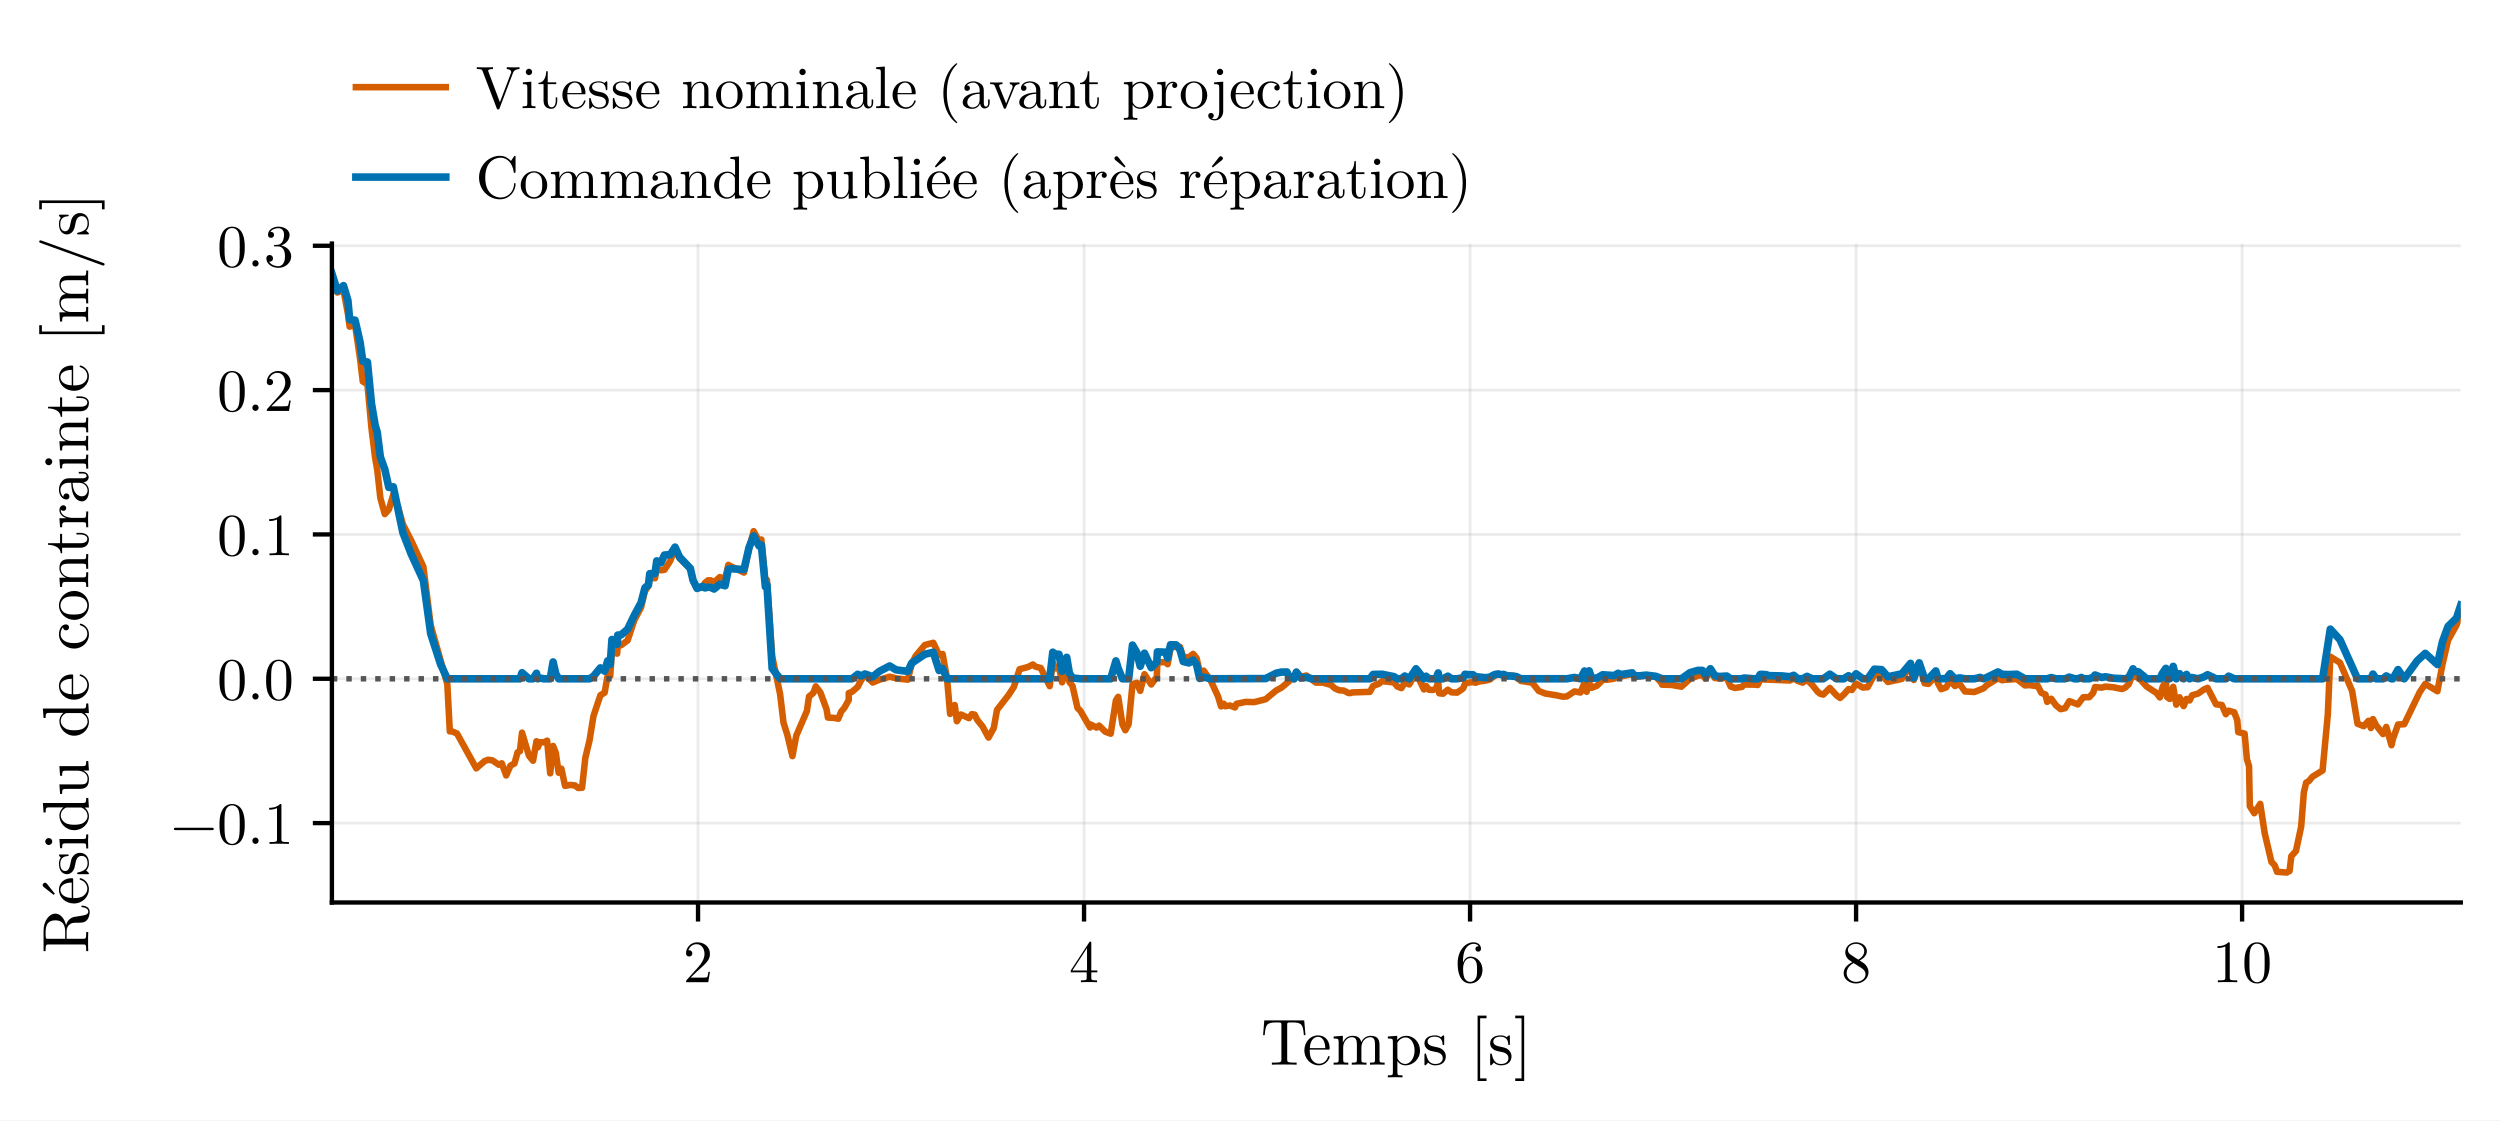
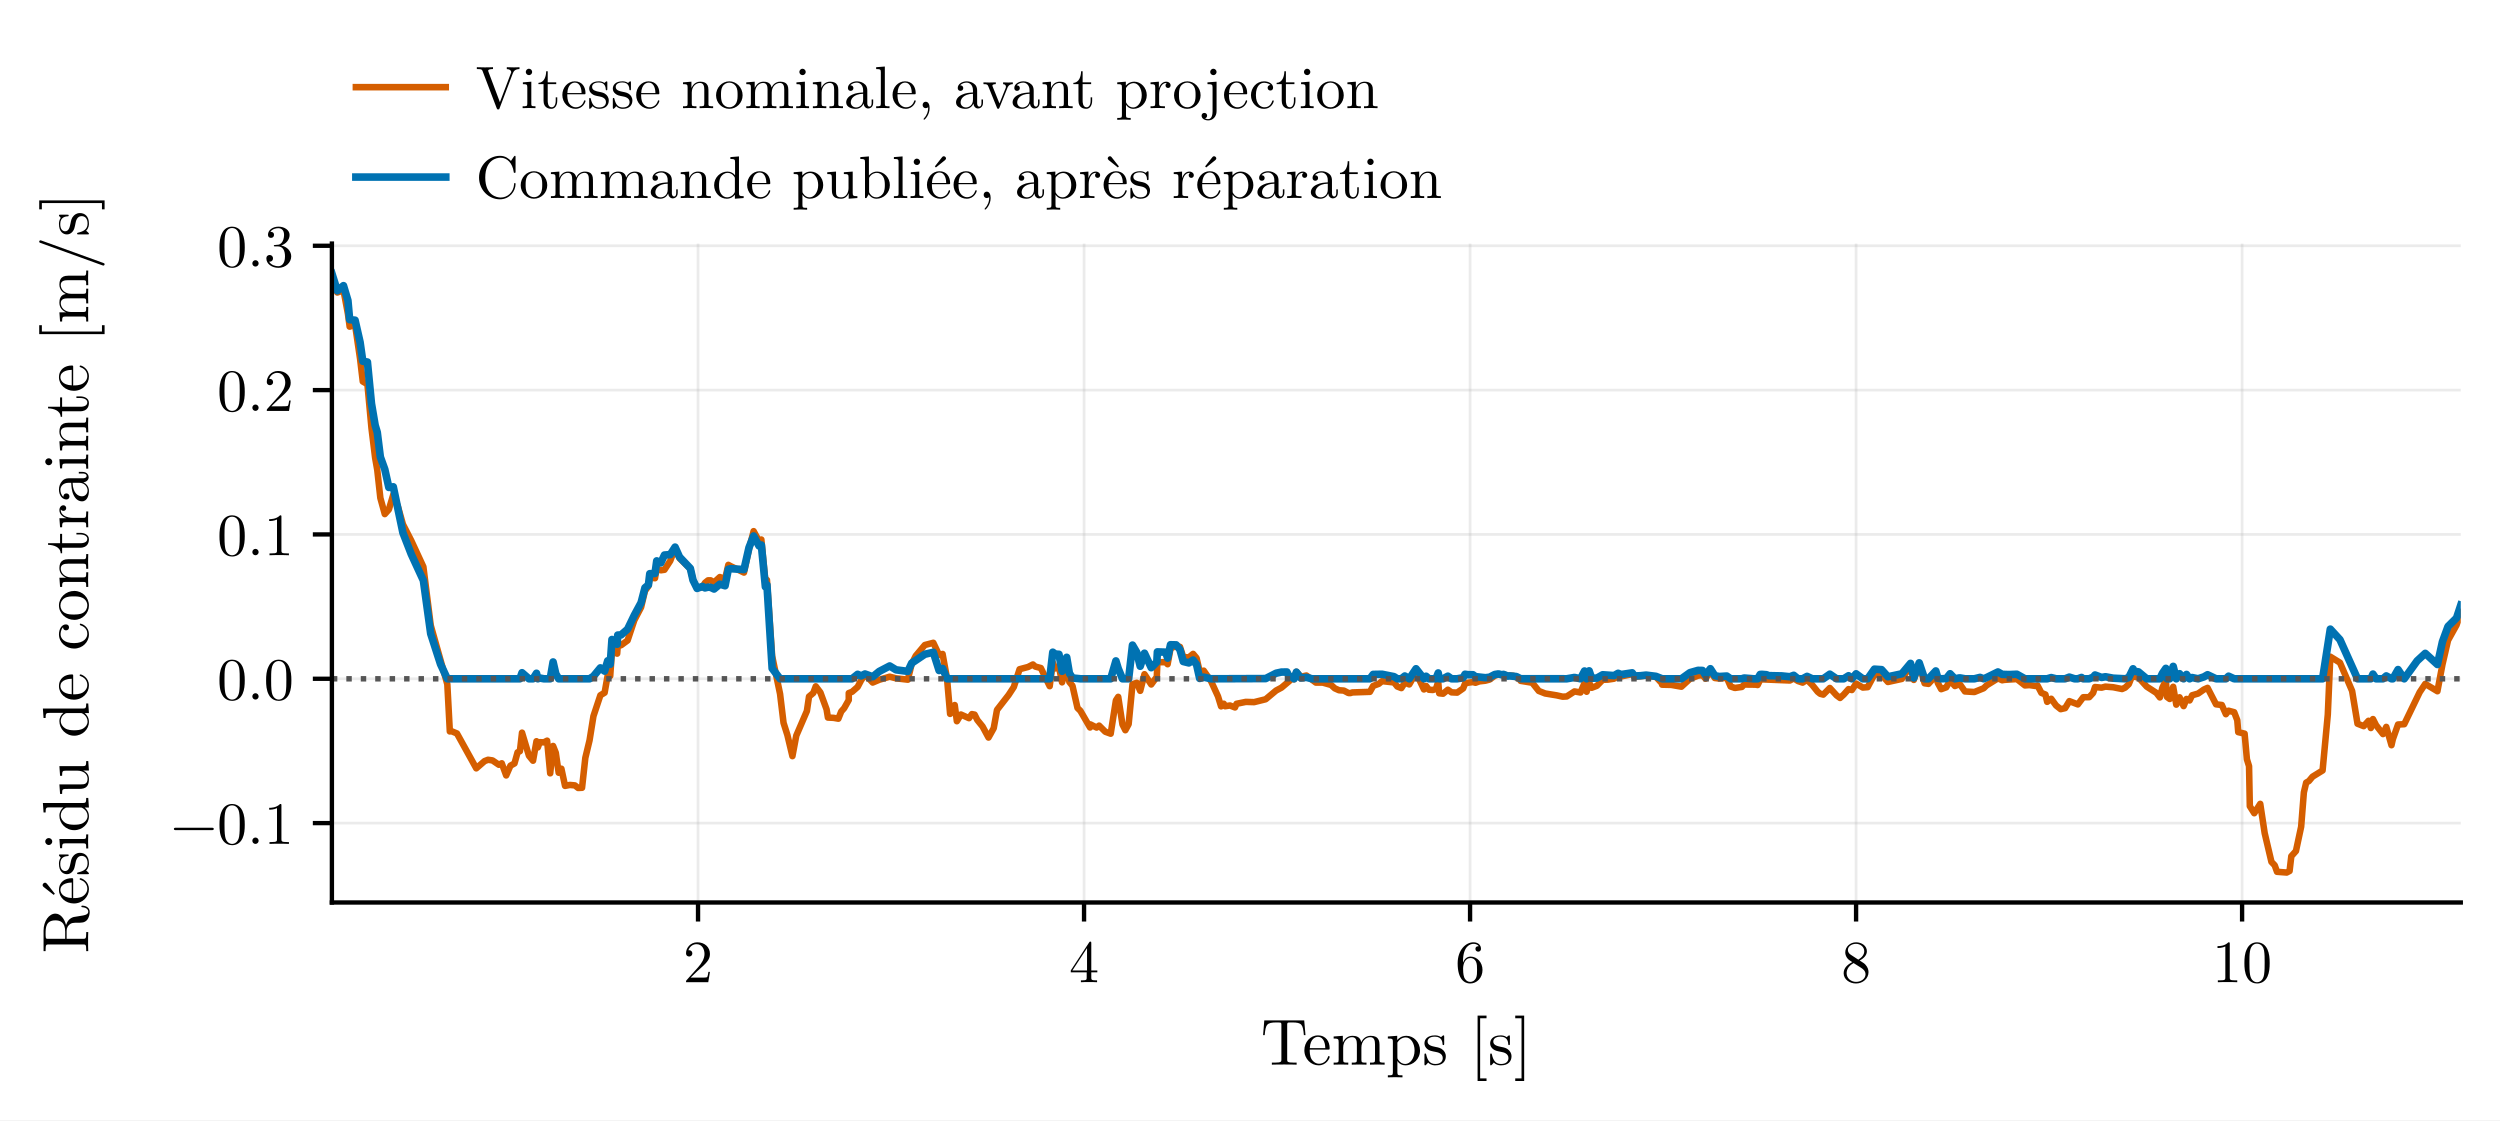
<svg xmlns="http://www.w3.org/2000/svg" xmlns:xlink="http://www.w3.org/1999/xlink" width="458.881pt" height="205.623pt" viewBox="0 0 458.881 205.623" version="1.1">
  <defs>
    <style type="text/css">*{stroke-linejoin: round; stroke-linecap: butt}</style>
  </defs>
  <g id="figure_1">
    <g id="patch_1">
      <path d="M 0 205.623  L 458.881 205.623  L 458.881 0  L 0 0  z " style="fill: #ffffff" />
    </g>
    <g id="axes_1">
      <g id="patch_2">
        <path d="M 60.921 165.654  L 451.681 165.654  L 451.681 44.709  L 60.921 44.709  z " style="fill: #ffffff" />
      </g>
      <g id="matplotlib.axis_1">
        <g id="xtick_1">
          <g id="line2d_1">
            <path d="M 128.126 165.654  L 128.126 44.709  " clip-path="url(#p37e349b049)" style="fill: none; stroke: #b0b0b0; stroke-opacity: 0.25; stroke-width: 0.5; stroke-linecap: square" />
          </g>
          <g id="line2d_2">
            <defs>
              <path id="m0df1e6aaaf" d="M 0 0  L 0 3.5  " style="stroke: #000000; stroke-width: 0.8" />
            </defs>
            <g>
              <use xlink:href="#m0df1e6aaaf" x="128.126" y="165.654" style="stroke: #000000; stroke-width: 0.8" />
            </g>
          </g>
          <g id="text_1">
            <text style="font: 11px 'Latin Modern Roman', 'CMU Serif', 'DejaVu Serif', serif; text-anchor: middle" x="128.126" y="180.288" transform="rotate(-0 128.126 180.2884)">2</text>
          </g>
        </g>
        <g id="xtick_2">
          <g id="line2d_3">
            <path d="M 198.98 165.654  L 198.98 44.709  " clip-path="url(#p37e349b049)" style="fill: none; stroke: #b0b0b0; stroke-opacity: 0.25; stroke-width: 0.5; stroke-linecap: square" />
          </g>
          <g id="line2d_4">
            <g>
              <use xlink:href="#m0df1e6aaaf" x="198.98" y="165.654" style="stroke: #000000; stroke-width: 0.8" />
            </g>
          </g>
          <g id="text_2">
            <text style="font: 11px 'Latin Modern Roman', 'CMU Serif', 'DejaVu Serif', serif; text-anchor: middle" x="198.98" y="180.288" transform="rotate(-0 198.98 180.2884)">4</text>
          </g>
        </g>
        <g id="xtick_3">
          <g id="line2d_5">
            <path d="M 269.834 165.654  L 269.834 44.709  " clip-path="url(#p37e349b049)" style="fill: none; stroke: #b0b0b0; stroke-opacity: 0.25; stroke-width: 0.5; stroke-linecap: square" />
          </g>
          <g id="line2d_6">
            <g>
              <use xlink:href="#m0df1e6aaaf" x="269.834" y="165.654" style="stroke: #000000; stroke-width: 0.8" />
            </g>
          </g>
          <g id="text_3">
            <text style="font: 11px 'Latin Modern Roman', 'CMU Serif', 'DejaVu Serif', serif; text-anchor: middle" x="269.834" y="180.288" transform="rotate(-0 269.8341 180.2884)">6</text>
          </g>
        </g>
        <g id="xtick_4">
          <g id="line2d_7">
            <path d="M 340.688 165.654  L 340.688 44.709  " clip-path="url(#p37e349b049)" style="fill: none; stroke: #b0b0b0; stroke-opacity: 0.25; stroke-width: 0.5; stroke-linecap: square" />
          </g>
          <g id="line2d_8">
            <g>
              <use xlink:href="#m0df1e6aaaf" x="340.688" y="165.654" style="stroke: #000000; stroke-width: 0.8" />
            </g>
          </g>
          <g id="text_4">
            <text style="font: 11px 'Latin Modern Roman', 'CMU Serif', 'DejaVu Serif', serif; text-anchor: middle" x="340.688" y="180.288" transform="rotate(-0 340.6881 180.2884)">8</text>
          </g>
        </g>
        <g id="xtick_5">
          <g id="line2d_9">
            <path d="M 411.542 165.654  L 411.542 44.709  " clip-path="url(#p37e349b049)" style="fill: none; stroke: #b0b0b0; stroke-opacity: 0.25; stroke-width: 0.5; stroke-linecap: square" />
          </g>
          <g id="line2d_10">
            <g>
              <use xlink:href="#m0df1e6aaaf" x="411.542" y="165.654" style="stroke: #000000; stroke-width: 0.8" />
            </g>
          </g>
          <g id="text_5">
            <text style="font: 11px 'Latin Modern Roman', 'CMU Serif', 'DejaVu Serif', serif; text-anchor: middle" x="411.542" y="180.288" transform="rotate(-0 411.5421 180.2884)">10</text>
          </g>
        </g>
        <g id="text_6">
          <text style="font: 12px 'Latin Modern Roman', 'CMU Serif', 'DejaVu Serif', serif; text-anchor: middle" x="256.301" y="195.423" transform="rotate(-0 256.3009 195.4231)">Temps [s]</text>
        </g>
      </g>
      <g id="matplotlib.axis_2">
        <g id="ytick_1">
          <g id="line2d_11">
            <path d="M 60.921 151.085  L 451.681 151.085  " clip-path="url(#p37e349b049)" style="fill: none; stroke: #b0b0b0; stroke-opacity: 0.25; stroke-width: 0.5; stroke-linecap: square" />
          </g>
          <g id="line2d_12">
            <defs>
              <path id="mcd046348f7" d="M 0 0  L -3.5 0  " style="stroke: #000000; stroke-width: 0.8" />
            </defs>
            <g>
              <use xlink:href="#mcd046348f7" x="60.921" y="151.085" style="stroke: #000000; stroke-width: 0.8" />
            </g>
          </g>
          <g id="text_7">
            <text style="font: 11px 'Latin Modern Roman', 'CMU Serif', 'DejaVu Serif', serif; text-anchor: end" x="53.921" y="154.902" transform="rotate(-0 53.92094 154.9022)">−0.1</text>
          </g>
        </g>
        <g id="ytick_2">
          <g id="line2d_13">
            <path d="M 60.921 124.592  L 451.681 124.592  " clip-path="url(#p37e349b049)" style="fill: none; stroke: #b0b0b0; stroke-opacity: 0.25; stroke-width: 0.5; stroke-linecap: square" />
          </g>
          <g id="line2d_14">
            <g>
              <use xlink:href="#mcd046348f7" x="60.921" y="124.592" style="stroke: #000000; stroke-width: 0.8" />
            </g>
          </g>
          <g id="text_8">
            <text style="font: 11px 'Latin Modern Roman', 'CMU Serif', 'DejaVu Serif', serif; text-anchor: end" x="53.921" y="128.409" transform="rotate(-0 53.92094 128.4089)">0.0</text>
          </g>
        </g>
        <g id="ytick_3">
          <g id="line2d_15">
            <path d="M 60.921 98.098  L 451.681 98.098  " clip-path="url(#p37e349b049)" style="fill: none; stroke: #b0b0b0; stroke-opacity: 0.25; stroke-width: 0.5; stroke-linecap: square" />
          </g>
          <g id="line2d_16">
            <g>
              <use xlink:href="#mcd046348f7" x="60.921" y="98.098" style="stroke: #000000; stroke-width: 0.8" />
            </g>
          </g>
          <g id="text_9">
            <text style="font: 11px 'Latin Modern Roman', 'CMU Serif', 'DejaVu Serif', serif; text-anchor: end" x="53.921" y="101.916" transform="rotate(-0 53.92094 101.9156)">0.1</text>
          </g>
        </g>
        <g id="ytick_4">
          <g id="line2d_17">
            <path d="M 60.921 71.605  L 451.681 71.605  " clip-path="url(#p37e349b049)" style="fill: none; stroke: #b0b0b0; stroke-opacity: 0.25; stroke-width: 0.5; stroke-linecap: square" />
          </g>
          <g id="line2d_18">
            <g>
              <use xlink:href="#mcd046348f7" x="60.921" y="71.605" style="stroke: #000000; stroke-width: 0.8" />
            </g>
          </g>
          <g id="text_10">
            <text style="font: 11px 'Latin Modern Roman', 'CMU Serif', 'DejaVu Serif', serif; text-anchor: end" x="53.921" y="75.422" transform="rotate(-0 53.92094 75.4224)">0.2</text>
          </g>
        </g>
        <g id="ytick_5">
          <g id="line2d_19">
            <path d="M 60.921 45.112  L 451.681 45.112  " clip-path="url(#p37e349b049)" style="fill: none; stroke: #b0b0b0; stroke-opacity: 0.25; stroke-width: 0.5; stroke-linecap: square" />
          </g>
          <g id="line2d_20">
            <g>
              <use xlink:href="#mcd046348f7" x="60.921" y="45.112" style="stroke: #000000; stroke-width: 0.8" />
            </g>
          </g>
          <g id="text_11">
            <text style="font: 11px 'Latin Modern Roman', 'CMU Serif', 'DejaVu Serif', serif; text-anchor: end" x="53.921" y="48.929" transform="rotate(-0 53.92094 48.92915)">0.3</text>
          </g>
        </g>
        <g id="text_12">
          <text style="font: 12px 'Latin Modern Roman', 'CMU Serif', 'DejaVu Serif', serif; text-anchor: middle" x="16.2" y="105.182" transform="rotate(-90 16.2 105.1816)">Résidu de contrainte [m/s]</text>
        </g>
      </g>
      <g id="line2d_21">
        <path d="M 60.921 50.532  L 61.913 53.692  L 63.047 53.272  L 63.861 57.6  L 64.18 59.958  L 65.172 59.619  L 66.093 65.867  L 66.589 70.026  L 67.44 70.527  L 68.183 78.574  L 68.857 84.043  L 69.246 86.254  L 69.813 91.399  L 70.628 94.361  L 71.372 93.532  L 72.187 90.795  L 73.037 92.972  L 73.958 96.243  L 75.481 99.215  L 77.713 104.039  L 79.06 114.786  L 82.106 125.595  L 82.567 134.257  L 82.85 134.202  L 83.878 134.63  L 87.42 141.03  L 88.944 139.702  L 89.581 139.457  L 90.396 139.575  L 91.565 140.372  L 92.097 140.102  L 92.912 142.332  L 93.691 140.542  L 94.435 140.13  L 95.002 138.092  L 95.427 137.888  L 95.817 134.482  L 97.092 138.723  L 97.836 139.631  L 98.474 136.058  L 98.722 137.19  L 99.076 136.228  L 99.82 136.262  L 100.422 135.953  L 100.989 141.944  L 101.52 136.926  L 102.016 138.178  L 102.548 141.835  L 103.044 141.1  L 103.717 144.249  L 104.602 144.076  L 105.524 144.162  L 106.126 144.636  L 106.834 144.599  L 107.437 139.114  L 108.216 135.875  L 108.925 131.458  L 110.2 127.618  L 110.979 127.148  L 111.546 123.937  L 112.007 124.071  L 112.326 119.531  L 113.282 119.974  L 113.388 118.531  L 113.991 118.441  L 115.195 117.557  L 116.435 113.832  L 117.675 111.466  L 118.384 108.461  L 119.021 107.586  L 119.269 106.029  L 120.226 106.129  L 120.545 104.177  L 120.863 104.535  L 121.289 104.681  L 121.962 104.585  L 123.024 102.949  L 123.91 100.573  L 124.725 102.469  L 126.709 104.374  L 127.205 106.434  L 127.949 107.951  L 128.941 107.809  L 129.401 106.981  L 129.968 106.523  L 130.429 106.52  L 131.066 106.889  L 132.129 105.922  L 133.086 106.265  L 133.688 103.684  L 134.113 103.921  L 136.558 105.094  L 137.479 100.8  L 138.329 97.498  L 139.321 99.319  L 139.746 99.034  L 140.49 106.678  L 140.773 106.453  L 141.73 120.426  L 143.182 127.369  L 143.82 132.679  L 144.529 134.924  L 145.45 138.79  L 146.158 135.032  L 148.107 130.506  L 148.497 127.853  L 149.276 127.201  L 149.736 125.98  L 150.587 127.108  L 151.72 130.203  L 151.968 131.712  L 152.996 131.763  L 153.881 131.919  L 154.413 130.591  L 154.944 129.993  L 155.794 128.49  L 155.794 127.215  L 156.397 126.986  L 157.424 126.087  L 158.062 124.873  L 158.77 123.821  L 160.187 125.281  L 161.392 124.775  L 163.305 124.206  L 164.474 124.51  L 166.635 124.758  L 167.344 121.856  L 168.088 120.374  L 169.753 118.395  L 171.312 117.987  L 172.374 120.224  L 173.012 120.035  L 173.827 124.531  L 174.394 131.034  L 175.244 129.415  L 175.634 132.379  L 176.378 131.152  L 177.866 131.823  L 178.397 131.077  L 178.893 131.172  L 179.389 132.158  L 180.345 133.338  L 181.444 135.378  L 182.4 133.663  L 183.002 130.306  L 185.128 127.57  L 186.085 126.107  L 187.147 122.838  L 188.706 122.425  L 189.592 121.967  L 190.017 122.35  L 191.044 122.616  L 192.674 125.951  L 193.241 121.64  L 193.701 122.692  L 194.375 122.412  L 194.941 125.244  L 195.792 122.371  L 196.288 125.181  L 196.854 125.876  L 197.776 129.945  L 198.307 130.475  L 200.078 133.53  L 200.149 132.966  L 201.283 133.545  L 201.743 133.189  L 202.877 134.313  L 203.869 134.674  L 204.825 128.565  L 205.251 127.912  L 206.03 132.977  L 206.561 134.031  L 207.164 132.925  L 207.872 125.591  L 208.652 125.329  L 209.289 126.804  L 210.069 123.754  L 211.309 125.634  L 212.336 124.23  L 212.442 121.549  L 213.966 121.543  L 214.32 121.918  L 214.851 119.035  L 215.879 118.539  L 216.587 118.737  L 217.19 120.605  L 218.217 120.666  L 218.996 120.024  L 219.634 120.789  L 220.201 123.268  L 220.945 123.1  L 222.291 125.04  L 223.566 127.818  L 224.133 129.653  L 224.629 129.173  L 224.877 129.63  L 225.763 129.495  L 226.684 129.852  L 226.967 129.182  L 228.668 128.834  L 230.191 128.878  L 232.317 128.35  L 234.23 126.749  L 235.222 126.218  L 236.639 125.023  L 237.099 124.562  L 237.525 124.682  L 237.95 123.307  L 238.765 124.225  L 239.792 123.991  L 241.528 125.289  L 242.803 125.299  L 244.327 125.727  L 245 126.344  L 245.779 126.696  L 246.665 126.759  L 247.515 127.208  L 247.905 127.209  L 248.224 127.098  L 251.447 126.989  L 252.05 125.897  L 253.077 125.52  L 253.679 125.024  L 255.876 125.265  L 256.478 126.014  L 257.222 126.301  L 257.86 125.307  L 258.675 125.626  L 259.914 123.48  L 261.367 126.548  L 261.757 125.905  L 262.288 126.601  L 262.997 126.649  L 263.563 126.47  L 263.989 125.157  L 264.166 127.254  L 264.874 127.334  L 265.76 126.6  L 266.433 127.083  L 267.46 127.132  L 268.559 126.364  L 268.913 125.469  L 269.444 125.32  L 270.365 125.192  L 270.826 125.325  L 271.535 125.068  L 272.633 124.944  L 273.412 124.737  L 274.369 124.036  L 275.042 123.79  L 275.644 123.868  L 275.963 123.756  L 276.778 124.048  L 277.061 123.986  L 277.805 124.034  L 278.939 124.694  L 279.116 124.972  L 281.242 125.319  L 282.446 126.825  L 283.615 127.288  L 285.741 127.636  L 286.839 127.879  L 287.583 127.835  L 289 126.913  L 290.098 127.111  L 290.842 125.362  L 291.232 126.97  L 291.693 125.296  L 292.153 126.243  L 293.11 125.883  L 294.172 124.783  L 295.129 124.751  L 296.263 124.577  L 297.007 124.068  L 297.573 124.157  L 299.593 123.742  L 300.018 124.259  L 301.081 124.136  L 302.143 124.009  L 303.95 124.253  L 305.013 125.395  L 305.084 125.675  L 306.784 125.717  L 308.627 126.046  L 310.185 124.618  L 311.673 124.02  L 312.488 123.916  L 313.055 124.575  L 313.941 123.236  L 314.756 124.449  L 315.57 124.552  L 316.952 124.387  L 317.661 126.008  L 318.44 126.275  L 319.715 126.093  L 320.14 125.646  L 322.231 125.671  L 322.62 125.734  L 323.081 124.799  L 323.4 124.699  L 328.537 124.908  L 329.245 124.517  L 330.025 125.007  L 330.875 125.298  L 331.69 124.775  L 332.646 125.734  L 333.638 126.97  L 334.099 127.345  L 334.666 127.496  L 335.87 126.282  L 337.11 127.64  L 337.748 128.111  L 338.421 127.49  L 339.306 126.491  L 339.909 126.658  L 340.688 125.473  L 341.928 126.203  L 342.814 126.13  L 344.054 123.817  L 345.364 123.858  L 346.534 125.18  L 349.084 124.621  L 350.679 122.247  L 351.281 124.799  L 352.273 121.88  L 353.265 125.421  L 353.973 125.523  L 355.319 124.047  L 355.709 125.406  L 356.311 126.499  L 357.233 126.161  L 357.941 124.912  L 358.827 125.918  L 359.712 125.554  L 360.669 126.915  L 362.405 127.021  L 364.105 126.331  L 364.637 125.808  L 366.727 124.515  L 367.506 124.862  L 367.896 124.794  L 370.199 124.643  L 371.687 125.812  L 372.502 125.749  L 373.635 125.915  L 373.989 125.817  L 374.698 127.176  L 375.442 127.479  L 375.761 128.825  L 376.505 128.26  L 377.39 129.489  L 378.241 130.169  L 379.056 129.982  L 379.835 128.696  L 381.394 129.294  L 382.386 127.98  L 383.484 127.965  L 384.192 127.197  L 384.547 126.111  L 385.751 126.222  L 386.46 126.029  L 387.877 126.144  L 389.507 126.471  L 390.073 126.22  L 390.746 125.584  L 391.526 123.639  L 391.738 124.207  L 392.518 124.357  L 394.041 126.034  L 395.813 127.18  L 396.45 128.011  L 396.911 126.224  L 397.548 124.88  L 397.761 127.935  L 398.257 128.296  L 398.895 126.062  L 399.462 129.338  L 400.064 127.995  L 400.808 129.608  L 401.339 128.295  L 401.906 128.567  L 402.367 127.62  L 403.465 127.306  L 404.528 126.565  L 405.201 126.261  L 406.759 129.28  L 407.822 129.404  L 408.566 131.091  L 409.062 130.453  L 410.09 130.727  L 410.656 132.192  L 410.834 134.385  L 412.003 134.664  L 412.428 139.374  L 412.817 140.636  L 412.959 147.978  L 413.774 149.268  L 414.872 147.551  L 415.687 152.925  L 416.927 158.197  L 417.529 158.83  L 417.954 160.022  L 419.726 160.156  L 420.257 159.876  L 420.576 157.159  L 421.426 156.212  L 422.383 151.742  L 422.879 145.45  L 423.304 143.651  L 423.8 143.367  L 424.473 142.562  L 426.315 141.422  L 427.272 131.175  L 427.732 120.537  L 429.504 121.632  L 431.736 126.827  L 432.727 132.838  L 433.861 133.286  L 434.747 132.307  L 435.172 133.627  L 435.562 131.989  L 436.128 133.11  L 437.404 134.739  L 438.006 133.426  L 438.963 136.783  L 439.211 135.683  L 440.167 132.983  L 441.301 132.93  L 444.135 127.062  L 445.162 125.529  L 447.394 126.878  L 448.315 121.983  L 449.343 117.541  L 450.902 114.732  L 451.681 112.37  L 451.681 112.37  " clip-path="url(#p37e349b049)" style="fill: none; stroke: #d55e00; stroke-width: 1.2; stroke-linecap: square" />
      </g>
      <g id="line2d_22">
        <path d="M 60.921 50.207  L 61.913 53.373  L 63.047 52.435  L 63.861 55.154  L 64.18 58.672  L 65.172 58.775  L 66.093 62.813  L 66.589 66.302  L 67.44 66.453  L 68.183 74.077  L 68.857 78.046  L 69.246 79.353  L 69.813 83.882  L 70.628 86.146  L 71.372 89.468  L 72.187 89.357  L 73.958 97.796  L 75.481 101.706  L 77.713 106.551  L 79.06 116.329  L 80.866 121.924  L 82.106 124.592  L 95.427 124.592  L 95.817 123.483  L 97.092 124.592  L 97.836 124.592  L 98.474 123.583  L 98.722 124.592  L 99.076 124.45  L 99.82 124.592  L 100.989 124.592  L 101.52 121.509  L 102.016 123.678  L 102.548 124.592  L 108.216 124.592  L 108.925 124.137  L 110.2 122.593  L 110.979 123.183  L 111.546 121.29  L 112.007 121.929  L 112.326 117.385  L 113.282 118.249  L 113.388 116.571  L 113.991 116.544  L 115.195 115.493  L 116.435 112.916  L 117.675 110.618  L 118.384 107.889  L 119.021 107.36  L 119.269 105.305  L 120.226 105.261  L 120.545 102.953  L 120.863 103.235  L 121.289 103.324  L 121.962 101.879  L 123.024 101.798  L 123.91 100.426  L 124.725 102.238  L 126.709 104.327  L 127.205 106.5  L 127.949 108.002  L 128.941 107.641  L 129.401 107.911  L 129.968 107.773  L 130.429 107.806  L 131.066 108.114  L 132.129 107.228  L 133.086 107.516  L 133.688 104.496  L 134.113 104.383  L 136.558 104.543  L 137.479 100.511  L 138.329 98.382  L 139.321 100.203  L 139.746 100.038  L 140.49 107.717  L 140.773 107.352  L 141.73 122.687  L 143.182 124.592  L 156.397 124.592  L 157.424 123.774  L 158.062 124.06  L 158.77 123.713  L 160.187 124.218  L 161.392 123.239  L 163.305 122.239  L 164.474 122.951  L 166.635 123.233  L 167.344 121.717  L 169.753 120.089  L 171.312 119.729  L 172.374 123.071  L 173.012 122.697  L 173.827 124.592  L 192.674 124.592  L 193.241 119.717  L 193.701 120.059  L 194.375 120.1  L 194.941 123.213  L 195.792 120.655  L 196.288 123.577  L 196.854 124.445  L 198.307 124.592  L 203.869 124.592  L 204.825 121.315  L 205.251 122.71  L 206.03 124.592  L 207.164 124.592  L 207.872 118.412  L 208.652 119.739  L 209.289 122.289  L 210.069 119.902  L 211.309 122.555  L 212.336 121.517  L 212.442 119.653  L 213.966 119.71  L 214.32 120.804  L 214.851 118.346  L 215.879 118.368  L 216.587 119.25  L 217.19 121.421  L 218.217 121.678  L 218.996 121.153  L 219.634 121.988  L 220.201 124.526  L 220.945 124.295  L 222.291 124.592  L 232.317 124.553  L 234.23 123.574  L 235.222 123.36  L 236.214 123.35  L 236.639 124.205  L 237.099 124.23  L 237.525 124.592  L 237.95 123.379  L 238.765 124.44  L 239.792 124.333  L 240.819 124.592  L 251.447 124.592  L 252.05 123.79  L 253.679 123.76  L 255.876 124.201  L 256.478 124.592  L 257.222 124.592  L 257.86 124.085  L 258.675 124.592  L 259.914 122.754  L 261.367 124.592  L 261.757 124.128  L 262.288 124.592  L 263.563 124.592  L 263.989 123.526  L 264.166 124.592  L 264.874 124.592  L 265.76 124.116  L 266.433 124.592  L 267.46 124.592  L 268.559 124.403  L 268.913 123.761  L 269.444 123.843  L 270.365 123.85  L 270.826 124.198  L 272.633 124.394  L 273.412 124.305  L 274.369 123.808  L 275.042 123.701  L 275.644 123.856  L 275.963 123.788  L 276.778 124.103  L 277.061 124.063  L 278.337 124.185  L 279.116 124.585  L 287.583 124.592  L 289 124.347  L 290.098 124.592  L 290.842 123.169  L 291.232 124.592  L 291.693 123.138  L 292.153 124.495  L 293.11 124.462  L 294.172 123.855  L 296.263 124.004  L 297.007 123.587  L 297.573 123.809  L 299.593 123.501  L 300.018 124.072  L 301.081 124.034  L 302.143 123.919  L 303.95 124.144  L 305.084 124.592  L 308.627 124.592  L 310.185 123.472  L 311.673 123.047  L 312.488 123.064  L 313.055 123.953  L 313.941 122.748  L 314.756 124.021  L 315.57 124.177  L 316.952 124.09  L 317.661 124.592  L 319.715 124.592  L 320.14 124.453  L 321.841 124.592  L 322.62 124.592  L 323.081 123.8  L 323.4 123.779  L 324.25 123.848  L 324.64 124.016  L 327.049 124.065  L 328.537 124.217  L 329.245 123.957  L 330.025 124.592  L 330.875 124.592  L 331.69 124.151  L 332.646 124.592  L 334.666 124.592  L 335.87 123.749  L 337.11 124.592  L 338.421 124.592  L 339.306 124.035  L 339.909 124.592  L 340.688 123.683  L 341.928 124.592  L 342.814 124.592  L 344.054 122.826  L 345.364 122.915  L 346.534 124.222  L 349.084 123.678  L 350.679 121.765  L 351.281 124.438  L 352.273 121.667  L 353.265 124.592  L 353.973 124.592  L 355.319 123.157  L 355.709 124.49  L 356.311 124.592  L 357.233 124.556  L 357.941 123.671  L 358.827 124.592  L 359.712 124.423  L 360.669 124.592  L 362.405 124.592  L 363.432 124.339  L 364.105 124.592  L 364.637 124.368  L 366.727 123.341  L 367.506 123.781  L 368.782 123.822  L 370.199 123.758  L 371.687 124.592  L 375.761 124.592  L 376.505 124.374  L 377.39 124.592  L 379.056 124.592  L 379.835 124.286  L 380.791 124.592  L 381.394 124.592  L 382.067 124.353  L 382.386 124.592  L 383.484 124.592  L 384.192 124.303  L 384.547 123.899  L 385.751 124.346  L 386.46 124.221  L 387.877 124.483  L 390.073 124.592  L 390.746 124.356  L 391.526 122.762  L 391.738 123.22  L 392.518 123.321  L 394.041 124.592  L 396.45 124.592  L 396.911 123.602  L 397.548 122.682  L 397.761 124.592  L 398.257 124.592  L 398.895 122.317  L 399.462 124.592  L 400.064 123.663  L 400.808 124.592  L 401.339 123.798  L 401.906 124.592  L 402.367 124.368  L 403.465 124.592  L 404.528 124.245  L 405.201 123.851  L 406.759 124.592  L 408.566 124.592  L 409.062 124.118  L 410.09 124.592  L 426.315 124.592  L 427.732 115.481  L 429.504 117.412  L 432.727 124.592  L 435.172 124.592  L 435.562 123.73  L 436.128 124.592  L 437.404 124.592  L 438.006 124.069  L 438.963 124.592  L 439.211 124.592  L 440.167 122.903  L 441.301 124.592  L 443.674 121.3  L 445.162 119.927  L 447.394 121.969  L 448.315 117.792  L 449.343 114.982  L 450.902 113.436  L 451.681 111.081  L 451.681 111.081  " clip-path="url(#p37e349b049)" style="fill: none; stroke: #0072b2; stroke-width: 1.4; stroke-linecap: square" />
      </g>
      <g id="line2d_23">
        <path d="M 60.921 124.592  L 451.681 124.592  " clip-path="url(#p37e349b049)" style="fill: none; stroke-dasharray: 1,1.65; stroke-dashoffset: 0; stroke: #555555" />
      </g>
      <g id="patch_3">
        <path d="M 60.921 165.654  L 60.921 44.709  " style="fill: none; stroke: #000000; stroke-width: 0.8; stroke-linejoin: miter; stroke-linecap: square" />
      </g>
      <g id="patch_4">
        <path d="M 60.921 165.654  L 451.681 165.654  " style="fill: none; stroke: #000000; stroke-width: 0.8; stroke-linejoin: miter; stroke-linecap: square" />
      </g>
      <g id="legend_1">
        <g id="line2d_24">
          <path d="M 65.321 16  L 73.571 16  L 81.821 16  " style="fill: none; stroke: #d55e00; stroke-width: 1.2; stroke-linecap: square" />
        </g>
        <g id="text_13">
-           <text style="font: 11px 'Latin Modern Roman', 'CMU Serif', 'DejaVu Serif', serif; text-anchor: start" x="87.321" y="19.85" transform="rotate(-0 87.32094 19.85)">Vitesse nominale (avant projection)</text>
+           <text style="font: 11px 'Latin Modern Roman', 'CMU Serif', 'DejaVu Serif', serif; text-anchor: start" x="87.321" y="19.85" transform="rotate(-0 87.32094 19.85)">Vitesse nominale, avant projection</text>
        </g>
        <g id="line2d_25">
          <path d="M 65.321 32.5  L 73.571 32.5  L 81.821 32.5  " style="fill: none; stroke: #0072b2; stroke-width: 1.4; stroke-linecap: square" />
        </g>
        <g id="text_14">
-           <text style="font: 11px 'Latin Modern Roman', 'CMU Serif', 'DejaVu Serif', serif; text-anchor: start" x="87.321" y="36.35" transform="rotate(-0 87.32094 36.35)">Commande publiée (après réparation)</text>
+           <text style="font: 11px 'Latin Modern Roman', 'CMU Serif', 'DejaVu Serif', serif; text-anchor: start" x="87.321" y="36.35" transform="rotate(-0 87.32094 36.35)">Commande publiée, après réparation</text>
        </g>
      </g>
    </g>
  </g>
  <defs>
    <clipPath id="p37e349b049">
      <rect x="60.921" y="44.709" width="390.76" height="120.944" />
    </clipPath>
  </defs>
</svg>
